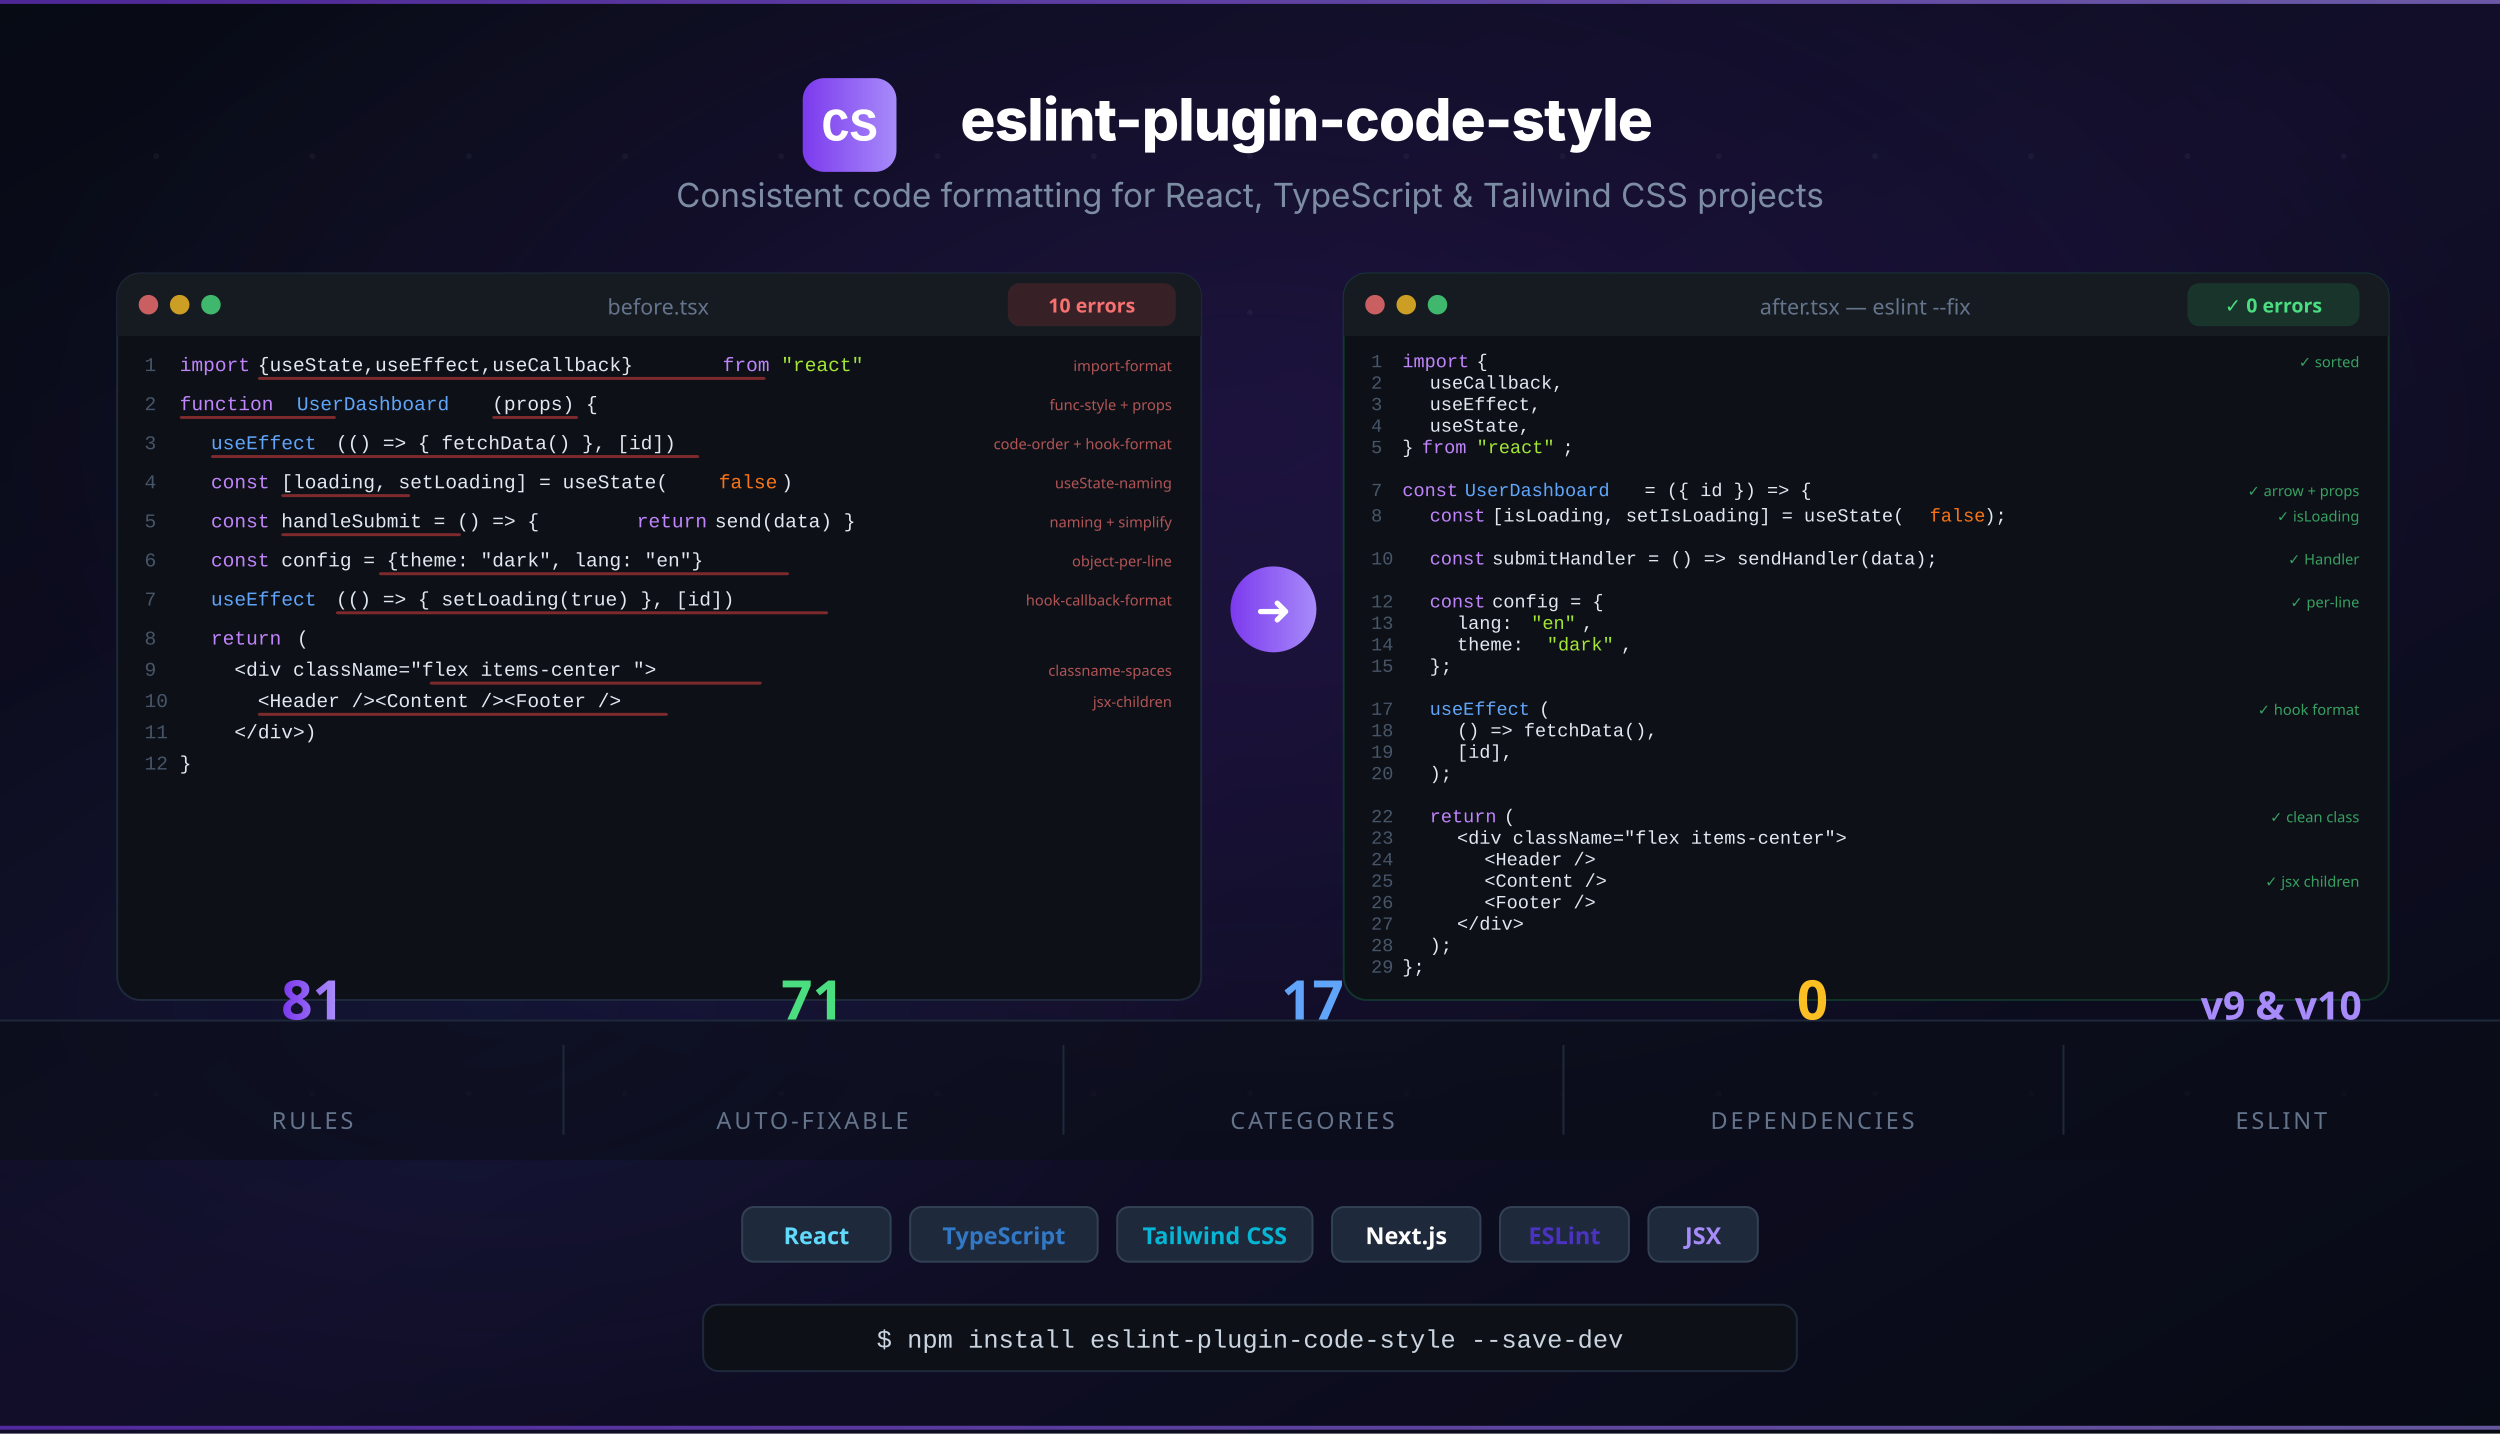
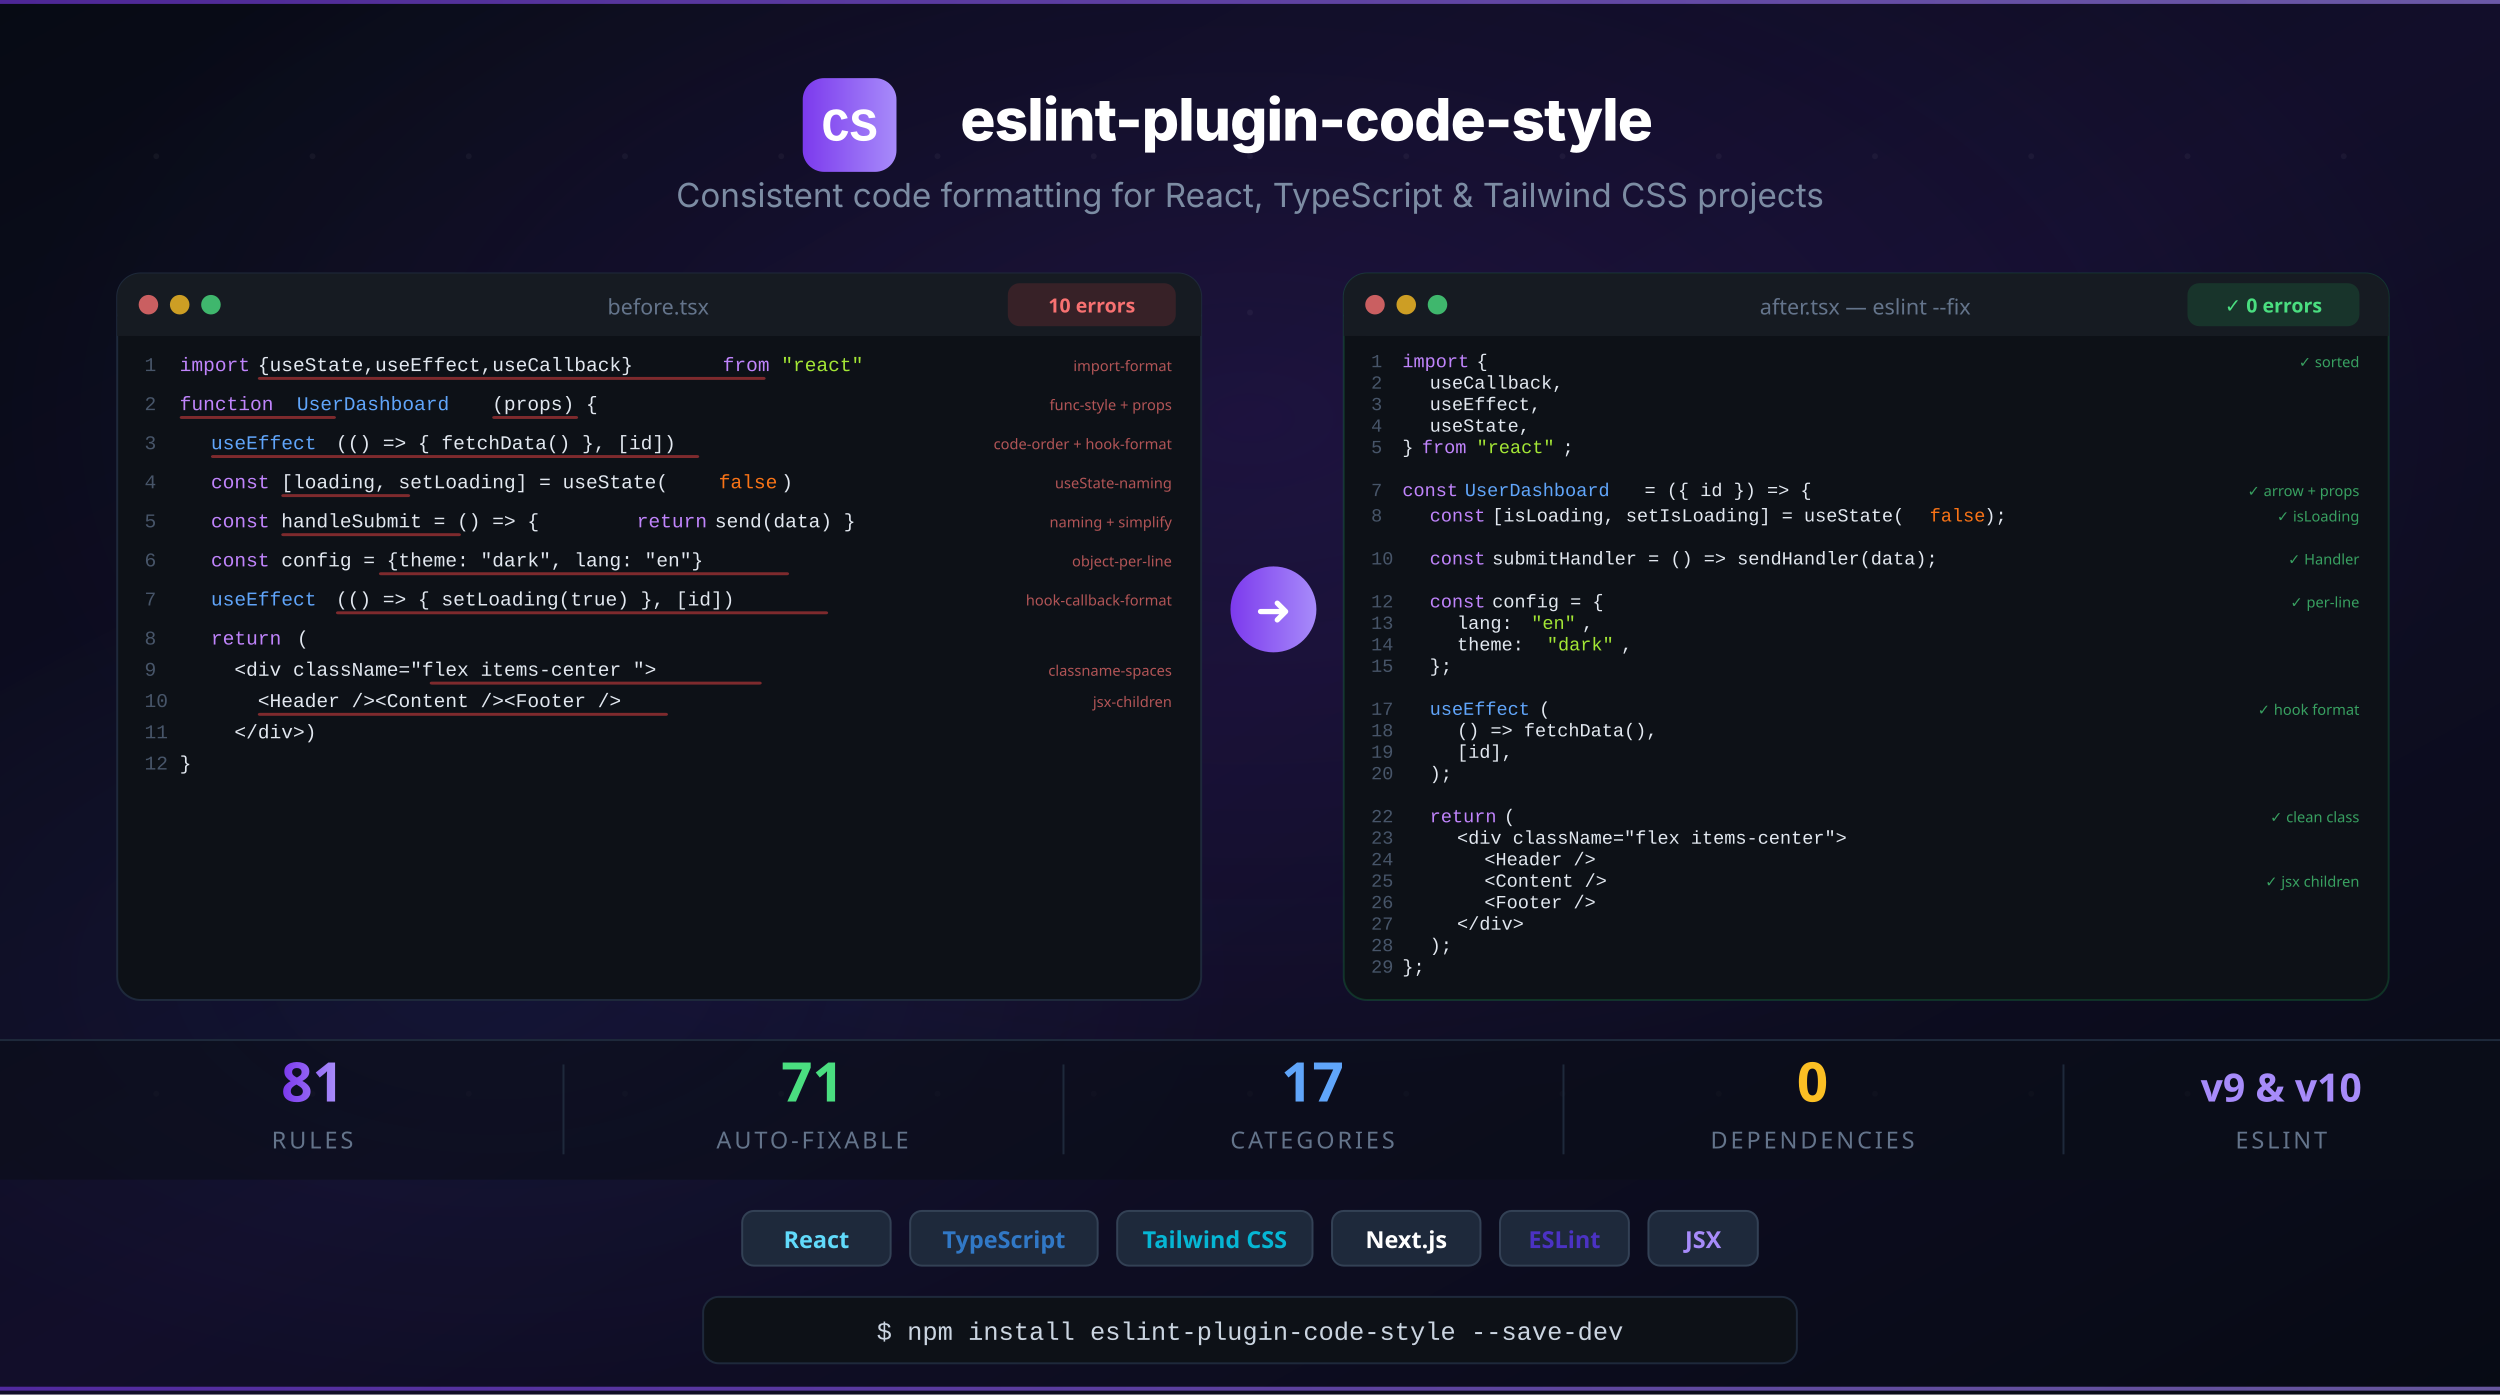
- <svg xmlns="http://www.w3.org/2000/svg" viewBox="0 0 1280 734" fill="none">
+ <svg xmlns="http://www.w3.org/2000/svg" viewBox="0 0 1280 714" fill="none">
  <defs>
    <linearGradient id="bg" x1="0%" y1="0%" x2="100%" y2="100%">
      <stop offset="0%" stop-color="#070b14" />
      <stop offset="50%" stop-color="#120e2a" />
      <stop offset="100%" stop-color="#070b14" />
    </linearGradient>
    <linearGradient id="accent" x1="0%" y1="0%" x2="100%" y2="0%">
      <stop offset="0%" stop-color="#7c3aed" />
      <stop offset="100%" stop-color="#a78bfa" />
    </linearGradient>
    <linearGradient id="green" x1="0%" y1="0%" x2="100%" y2="0%">
      <stop offset="0%" stop-color="#22c55e" />
      <stop offset="100%" stop-color="#4ade80" />
    </linearGradient>
    <linearGradient id="red" x1="0%" y1="0%" x2="100%" y2="0%">
      <stop offset="0%" stop-color="#ef4444" />
      <stop offset="100%" stop-color="#f87171" />
    </linearGradient>
    <radialGradient id="glow1" cx="50%" cy="30%" r="50%">
      <stop offset="0%" stop-color="#7c3aed" stop-opacity="0.12" />
      <stop offset="100%" stop-color="#7c3aed" stop-opacity="0" />
    </radialGradient>
    <radialGradient id="glow2" cx="20%" cy="70%" r="30%">
      <stop offset="0%" stop-color="#3b82f6" stop-opacity="0.06" />
      <stop offset="100%" stop-color="#3b82f6" stop-opacity="0" />
    </radialGradient>
  </defs>
-   <rect width="1280" height="734" fill="url(#bg)" />
-   <rect width="1280" height="734" fill="url(#glow1)" />
-   <rect width="1280" height="734" fill="url(#glow2)" />
+   <rect width="1280" height="714" fill="url(#bg)" />
+   <rect width="1280" height="714" fill="url(#glow1)" />
+   <rect width="1280" height="714" fill="url(#glow2)" />
  <g opacity="0.04" fill="white">
    <circle cx="80" cy="80" r="1.5" />
    <circle cx="160" cy="80" r="1.5" />
    <circle cx="240" cy="80" r="1.5" />
    <circle cx="320" cy="80" r="1.5" />
    <circle cx="400" cy="80" r="1.5" />
    <circle cx="480" cy="80" r="1.5" />
    <circle cx="560" cy="80" r="1.5" />
    <circle cx="640" cy="80" r="1.5" />
    <circle cx="720" cy="80" r="1.5" />
    <circle cx="800" cy="80" r="1.5" />
    <circle cx="880" cy="80" r="1.5" />
    <circle cx="960" cy="80" r="1.5" />
    <circle cx="1040" cy="80" r="1.5" />
    <circle cx="1120" cy="80" r="1.5" />
    <circle cx="1200" cy="80" r="1.5" />
    <circle cx="80" cy="160" r="1.5" />
    <circle cx="160" cy="160" r="1.5" />
    <circle cx="240" cy="160" r="1.5" />
    <circle cx="320" cy="160" r="1.5" />
    <circle cx="400" cy="160" r="1.5" />
    <circle cx="480" cy="160" r="1.5" />
    <circle cx="560" cy="160" r="1.5" />
    <circle cx="640" cy="160" r="1.5" />
    <circle cx="720" cy="160" r="1.5" />
    <circle cx="800" cy="160" r="1.5" />
    <circle cx="880" cy="160" r="1.5" />
    <circle cx="960" cy="160" r="1.5" />
    <circle cx="1040" cy="160" r="1.5" />
    <circle cx="1120" cy="160" r="1.5" />
    <circle cx="1200" cy="160" r="1.5" />
    <circle cx="80" cy="560" r="1.5" />
    <circle cx="160" cy="560" r="1.5" />
    <circle cx="240" cy="560" r="1.5" />
    <circle cx="320" cy="560" r="1.5" />
    <circle cx="400" cy="560" r="1.5" />
    <circle cx="480" cy="560" r="1.5" />
    <circle cx="560" cy="560" r="1.5" />
    <circle cx="640" cy="560" r="1.5" />
    <circle cx="720" cy="560" r="1.5" />
    <circle cx="800" cy="560" r="1.5" />
    <circle cx="880" cy="560" r="1.5" />
    <circle cx="960" cy="560" r="1.5" />
    <circle cx="1040" cy="560" r="1.5" />
    <circle cx="1120" cy="560" r="1.5" />
    <circle cx="1200" cy="560" r="1.5" />
  </g>
  <rect y="0" width="1280" height="2" fill="url(#accent)" opacity="0.6" />
  <rect x="411" y="40" width="48" height="48" rx="11" fill="url(#accent)" />
  <text x="435" y="72" text-anchor="middle" font-family="'Courier New', monospace" font-size="24" font-weight="700" fill="white">CS</text>
  <text x="669" y="72" text-anchor="middle" font-family="system-ui, -apple-system, sans-serif" font-size="30" font-weight="800" fill="white" letter-spacing="-0.5">eslint-plugin-code-style</text>
  <text x="640" y="106" text-anchor="middle" font-family="system-ui, -apple-system, sans-serif" font-size="17" fill="#7c8ca3">Consistent code formatting for React, TypeScript &amp; Tailwind CSS projects</text>
  <g transform="translate(60, 140)">
    <rect width="555" height="372" rx="12" fill="#0d1117" stroke="#1e293b" stroke-width="1" />
    <rect width="555" height="32" rx="12" fill="#161b22" />
    <rect y="22" width="555" height="10" fill="#161b22" />
    <circle cx="16" cy="16" r="5" fill="#f87171" opacity="0.8" />
    <circle cx="32" cy="16" r="5" fill="#fbbf24" opacity="0.8" />
    <circle cx="48" cy="16" r="5" fill="#4ade80" opacity="0.8" />
    <text x="277" y="21" text-anchor="middle" font-family="system-ui, sans-serif" font-size="11" fill="#64748b">before.tsx</text>
    <rect x="456" y="5" width="86" height="22" rx="6" fill="#ef4444" opacity="0.15" />
    <text x="499" y="20" text-anchor="middle" font-family="system-ui, sans-serif" font-size="10" font-weight="600" fill="#f87171">10 errors</text>
    <text x="14" y="50" font-family="'Courier New', monospace" font-size="10" fill="#475569">1</text>
    <text x="32" y="50" font-family="'Courier New', monospace" font-size="10" fill="#c084fc">import</text>
    <text x="72" y="50" font-family="'Courier New', monospace" font-size="10" fill="#e2e8f0">{useState,useEffect,useCallback}</text>
    <text x="310" y="50" font-family="'Courier New', monospace" font-size="10" fill="#c084fc">from</text>
    <text x="340" y="50" font-family="'Courier New', monospace" font-size="10" fill="#a3e635">"react"</text>
    <rect x="72" y="53" width="260" height="1.5" rx="1" fill="#ef4444" opacity="0.5" />
    <text x="14" y="70" font-family="'Courier New', monospace" font-size="10" fill="#475569">2</text>
    <text x="32" y="70" font-family="'Courier New', monospace" font-size="10" fill="#c084fc">function</text>
    <text x="92" y="70" font-family="'Courier New', monospace" font-size="10" fill="#60a5fa">UserDashboard</text>
    <text x="192" y="70" font-family="'Courier New', monospace" font-size="10" fill="#e2e8f0">(props) {</text>
    <rect x="32" y="73" width="80" height="1.5" rx="1" fill="#ef4444" opacity="0.5" />
    <rect x="192" y="73" width="44" height="1.5" rx="1" fill="#ef4444" opacity="0.5" />
    <text x="14" y="90" font-family="'Courier New', monospace" font-size="10" fill="#475569">3</text>
    <text x="48" y="90" font-family="'Courier New', monospace" font-size="10" fill="#60a5fa">useEffect</text>
    <text x="112" y="90" font-family="'Courier New', monospace" font-size="10" fill="#e2e8f0">(() =&gt; { fetchData() }, [id])</text>
    <rect x="48" y="93" width="250" height="1.5" rx="1" fill="#ef4444" opacity="0.5" />
    <text x="14" y="110" font-family="'Courier New', monospace" font-size="10" fill="#475569">4</text>
    <text x="48" y="110" font-family="'Courier New', monospace" font-size="10" fill="#c084fc">const</text>
    <text x="84" y="110" font-family="'Courier New', monospace" font-size="10" fill="#e2e8f0">[loading, setLoading] = useState(</text>
    <text x="308" y="110" font-family="'Courier New', monospace" font-size="10" fill="#f97316">false</text>
    <text x="340" y="110" font-family="'Courier New', monospace" font-size="10" fill="#e2e8f0">)</text>
    <rect x="84" y="113" width="66" height="1.5" rx="1" fill="#ef4444" opacity="0.5" />
    <text x="14" y="130" font-family="'Courier New', monospace" font-size="10" fill="#475569">5</text>
    <text x="48" y="130" font-family="'Courier New', monospace" font-size="10" fill="#c084fc">const</text>
    <text x="84" y="130" font-family="'Courier New', monospace" font-size="10" fill="#e2e8f0">handleSubmit = () =&gt; {</text>
    <text x="266" y="130" font-family="'Courier New', monospace" font-size="10" fill="#c084fc">return</text>
    <text x="306" y="130" font-family="'Courier New', monospace" font-size="10" fill="#e2e8f0">send(data) }</text>
    <rect x="84" y="133" width="92" height="1.5" rx="1" fill="#ef4444" opacity="0.5" />
    <text x="14" y="150" font-family="'Courier New', monospace" font-size="10" fill="#475569">6</text>
    <text x="48" y="150" font-family="'Courier New', monospace" font-size="10" fill="#c084fc">const</text>
    <text x="84" y="150" font-family="'Courier New', monospace" font-size="10" fill="#e2e8f0">config = {theme: "dark", lang: "en"}</text>
    <rect x="134" y="153" width="210" height="1.5" rx="1" fill="#ef4444" opacity="0.5" />
    <text x="14" y="170" font-family="'Courier New', monospace" font-size="10" fill="#475569">7</text>
    <text x="48" y="170" font-family="'Courier New', monospace" font-size="10" fill="#60a5fa">useEffect</text>
    <text x="112" y="170" font-family="'Courier New', monospace" font-size="10" fill="#e2e8f0">(() =&gt; { setLoading(true) }, [id])</text>
    <rect x="112" y="173" width="252" height="1.5" rx="1" fill="#ef4444" opacity="0.5" />
    <text x="14" y="190" font-family="'Courier New', monospace" font-size="10" fill="#475569">8</text>
    <text x="48" y="190" font-family="'Courier New', monospace" font-size="10" fill="#c084fc">return</text>
    <text x="92" y="190" font-family="'Courier New', monospace" font-size="10" fill="#e2e8f0">(</text>
    <text x="14" y="206" font-family="'Courier New', monospace" font-size="10" fill="#475569">9</text>
    <text x="60" y="206" font-family="'Courier New', monospace" font-size="10" fill="#e2e8f0">&lt;div className="flex  items-center "&gt;</text>
    <rect x="160" y="209" width="170" height="1.5" rx="1" fill="#ef4444" opacity="0.5" />
    <text x="14" y="222" font-family="'Courier New', monospace" font-size="10" fill="#475569">10</text>
    <text x="72" y="222" font-family="'Courier New', monospace" font-size="10" fill="#e2e8f0">&lt;Header /&gt;&lt;Content /&gt;&lt;Footer /&gt;</text>
    <rect x="72" y="225" width="210" height="1.5" rx="1" fill="#ef4444" opacity="0.5" />
    <text x="14" y="238" font-family="'Courier New', monospace" font-size="10" fill="#475569">11</text>
    <text x="60" y="238" font-family="'Courier New', monospace" font-size="10" fill="#e2e8f0">&lt;/div&gt;)</text>
    <text x="14" y="254" font-family="'Courier New', monospace" font-size="10" fill="#475569">12</text>
    <text x="32" y="254" font-family="'Courier New', monospace" font-size="10" fill="#e2e8f0">}</text>
    <text x="540" y="50" text-anchor="end" font-family="system-ui, sans-serif" font-size="7.5" fill="#f87171" opacity="0.7">import-format</text>
    <text x="540" y="70" text-anchor="end" font-family="system-ui, sans-serif" font-size="7.5" fill="#f87171" opacity="0.7">func-style + props</text>
    <text x="540" y="90" text-anchor="end" font-family="system-ui, sans-serif" font-size="7.5" fill="#f87171" opacity="0.7">code-order + hook-format</text>
    <text x="540" y="110" text-anchor="end" font-family="system-ui, sans-serif" font-size="7.5" fill="#f87171" opacity="0.7">useState-naming</text>
    <text x="540" y="130" text-anchor="end" font-family="system-ui, sans-serif" font-size="7.5" fill="#f87171" opacity="0.7">naming + simplify</text>
    <text x="540" y="150" text-anchor="end" font-family="system-ui, sans-serif" font-size="7.5" fill="#f87171" opacity="0.7">object-per-line</text>
    <text x="540" y="170" text-anchor="end" font-family="system-ui, sans-serif" font-size="7.5" fill="#f87171" opacity="0.7">hook-callback-format</text>
    <text x="540" y="206" text-anchor="end" font-family="system-ui, sans-serif" font-size="7.5" fill="#f87171" opacity="0.7">classname-spaces</text>
    <text x="540" y="222" text-anchor="end" font-family="system-ui, sans-serif" font-size="7.5" fill="#f87171" opacity="0.7">jsx-children</text>
  </g>
  <g transform="translate(630, 290)">
    <rect x="0" y="0" width="44" height="44" rx="22" fill="url(#accent)" />
    <text x="22" y="30" text-anchor="middle" font-family="system-ui, sans-serif" font-size="22" fill="white">➜</text>
  </g>
  <g transform="translate(688, 140)">
    <rect width="535" height="372" rx="12" fill="#0d1117" stroke="#22c55e" stroke-width="1" stroke-opacity="0.2" />
    <rect width="535" height="32" rx="12" fill="#161b22" />
    <rect y="22" width="535" height="10" fill="#161b22" />
    <circle cx="16" cy="16" r="5" fill="#f87171" opacity="0.8" />
    <circle cx="32" cy="16" r="5" fill="#fbbf24" opacity="0.8" />
    <circle cx="48" cy="16" r="5" fill="#4ade80" opacity="0.8" />
    <text x="267" y="21" text-anchor="middle" font-family="system-ui, sans-serif" font-size="11" fill="#64748b">after.tsx — eslint --fix</text>
    <rect x="432" y="5" width="88" height="22" rx="6" fill="#22c55e" opacity="0.15" />
    <text x="476" y="20" text-anchor="middle" font-family="system-ui, sans-serif" font-size="10" font-weight="600" fill="#4ade80">✓ 0 errors</text>
    <text x="14" y="48" font-family="'Courier New', monospace" font-size="9.5" fill="#475569">1</text>
    <text x="30" y="48" font-family="'Courier New', monospace" font-size="9.5" fill="#c084fc">import</text>
    <text x="68" y="48" font-family="'Courier New', monospace" font-size="9.5" fill="#e2e8f0">{</text>
    <text x="14" y="59" font-family="'Courier New', monospace" font-size="9.5" fill="#475569">2</text>
    <text x="44" y="59" font-family="'Courier New', monospace" font-size="9.5" fill="#e2e8f0">useCallback,</text>
    <text x="14" y="70" font-family="'Courier New', monospace" font-size="9.5" fill="#475569">3</text>
    <text x="44" y="70" font-family="'Courier New', monospace" font-size="9.5" fill="#e2e8f0">useEffect,</text>
    <text x="14" y="81" font-family="'Courier New', monospace" font-size="9.5" fill="#475569">4</text>
    <text x="44" y="81" font-family="'Courier New', monospace" font-size="9.5" fill="#e2e8f0">useState,</text>
    <text x="14" y="92" font-family="'Courier New', monospace" font-size="9.5" fill="#475569">5</text>
    <text x="30" y="92" font-family="'Courier New', monospace" font-size="9.5" fill="#e2e8f0">} </text>
    <text x="40" y="92" font-family="'Courier New', monospace" font-size="9.5" fill="#c084fc">from</text>
    <text x="68" y="92" font-family="'Courier New', monospace" font-size="9.5" fill="#a3e635">"react"</text>
    <text x="112" y="92" font-family="'Courier New', monospace" font-size="9.5" fill="#e2e8f0">;</text>
    <text x="14" y="114" font-family="'Courier New', monospace" font-size="9.5" fill="#475569">7</text>
    <text x="30" y="114" font-family="'Courier New', monospace" font-size="9.5" fill="#c084fc">const</text>
    <text x="62" y="114" font-family="'Courier New', monospace" font-size="9.5" fill="#60a5fa">UserDashboard</text>
    <text x="154" y="114" font-family="'Courier New', monospace" font-size="9.5" fill="#e2e8f0">= ({ id }) =&gt; {</text>
    <text x="14" y="127" font-family="'Courier New', monospace" font-size="9.5" fill="#475569">8</text>
    <text x="44" y="127" font-family="'Courier New', monospace" font-size="9.5" fill="#c084fc">const</text>
    <text x="76" y="127" font-family="'Courier New', monospace" font-size="9.5" fill="#e2e8f0">[isLoading, setIsLoading] = useState(</text>
    <text x="300" y="127" font-family="'Courier New', monospace" font-size="9.5" fill="#f97316">false</text>
    <text x="328" y="127" font-family="'Courier New', monospace" font-size="9.5" fill="#e2e8f0">);</text>
    <text x="14" y="149" font-family="'Courier New', monospace" font-size="9.5" fill="#475569">10</text>
    <text x="44" y="149" font-family="'Courier New', monospace" font-size="9.5" fill="#c084fc">const</text>
    <text x="76" y="149" font-family="'Courier New', monospace" font-size="9.5" fill="#e2e8f0">submitHandler = () =&gt; sendHandler(data);</text>
    <text x="14" y="171" font-family="'Courier New', monospace" font-size="9.5" fill="#475569">12</text>
    <text x="44" y="171" font-family="'Courier New', monospace" font-size="9.5" fill="#c084fc">const</text>
    <text x="76" y="171" font-family="'Courier New', monospace" font-size="9.5" fill="#e2e8f0">config = {</text>
    <text x="14" y="182" font-family="'Courier New', monospace" font-size="9.5" fill="#475569">13</text>
    <text x="58" y="182" font-family="'Courier New', monospace" font-size="9.5" fill="#e2e8f0">lang: </text>
    <text x="96" y="182" font-family="'Courier New', monospace" font-size="9.5" fill="#a3e635">"en"</text>
    <text x="122" y="182" font-family="'Courier New', monospace" font-size="9.5" fill="#e2e8f0">,</text>
    <text x="14" y="193" font-family="'Courier New', monospace" font-size="9.5" fill="#475569">14</text>
    <text x="58" y="193" font-family="'Courier New', monospace" font-size="9.5" fill="#e2e8f0">theme: </text>
    <text x="104" y="193" font-family="'Courier New', monospace" font-size="9.5" fill="#a3e635">"dark"</text>
    <text x="142" y="193" font-family="'Courier New', monospace" font-size="9.5" fill="#e2e8f0">,</text>
    <text x="14" y="204" font-family="'Courier New', monospace" font-size="9.5" fill="#475569">15</text>
    <text x="44" y="204" font-family="'Courier New', monospace" font-size="9.5" fill="#e2e8f0">};</text>
    <text x="14" y="226" font-family="'Courier New', monospace" font-size="9.5" fill="#475569">17</text>
    <text x="44" y="226" font-family="'Courier New', monospace" font-size="9.5" fill="#60a5fa">useEffect</text>
    <text x="100" y="226" font-family="'Courier New', monospace" font-size="9.5" fill="#e2e8f0">(</text>
    <text x="14" y="237" font-family="'Courier New', monospace" font-size="9.5" fill="#475569">18</text>
    <text x="58" y="237" font-family="'Courier New', monospace" font-size="9.5" fill="#e2e8f0">() =&gt; fetchData(),</text>
    <text x="14" y="248" font-family="'Courier New', monospace" font-size="9.5" fill="#475569">19</text>
    <text x="58" y="248" font-family="'Courier New', monospace" font-size="9.5" fill="#e2e8f0">[id],</text>
    <text x="14" y="259" font-family="'Courier New', monospace" font-size="9.5" fill="#475569">20</text>
    <text x="44" y="259" font-family="'Courier New', monospace" font-size="9.5" fill="#e2e8f0">);</text>
    <text x="14" y="281" font-family="'Courier New', monospace" font-size="9.5" fill="#475569">22</text>
    <text x="44" y="281" font-family="'Courier New', monospace" font-size="9.5" fill="#c084fc">return</text>
    <text x="82" y="281" font-family="'Courier New', monospace" font-size="9.5" fill="#e2e8f0">(</text>
    <text x="14" y="292" font-family="'Courier New', monospace" font-size="9.5" fill="#475569">23</text>
    <text x="58" y="292" font-family="'Courier New', monospace" font-size="9.5" fill="#e2e8f0">&lt;div className="flex items-center"&gt;</text>
    <text x="14" y="303" font-family="'Courier New', monospace" font-size="9.5" fill="#475569">24</text>
    <text x="72" y="303" font-family="'Courier New', monospace" font-size="9.5" fill="#e2e8f0">&lt;Header /&gt;</text>
    <text x="14" y="314" font-family="'Courier New', monospace" font-size="9.5" fill="#475569">25</text>
    <text x="72" y="314" font-family="'Courier New', monospace" font-size="9.5" fill="#e2e8f0">&lt;Content /&gt;</text>
    <text x="14" y="325" font-family="'Courier New', monospace" font-size="9.5" fill="#475569">26</text>
    <text x="72" y="325" font-family="'Courier New', monospace" font-size="9.5" fill="#e2e8f0">&lt;Footer /&gt;</text>
    <text x="14" y="336" font-family="'Courier New', monospace" font-size="9.5" fill="#475569">27</text>
    <text x="58" y="336" font-family="'Courier New', monospace" font-size="9.5" fill="#e2e8f0">&lt;/div&gt;</text>
    <text x="14" y="347" font-family="'Courier New', monospace" font-size="9.5" fill="#475569">28</text>
    <text x="44" y="347" font-family="'Courier New', monospace" font-size="9.5" fill="#e2e8f0">);</text>
    <text x="14" y="358" font-family="'Courier New', monospace" font-size="9.5" fill="#475569">29</text>
    <text x="30" y="358" font-family="'Courier New', monospace" font-size="9.5" fill="#e2e8f0">};</text>
    <text x="520" y="48" text-anchor="end" font-family="system-ui, sans-serif" font-size="7.5" fill="#4ade80" opacity="0.7">✓ sorted</text>
    <text x="520" y="114" text-anchor="end" font-family="system-ui, sans-serif" font-size="7.5" fill="#4ade80" opacity="0.7">✓ arrow + props</text>
    <text x="520" y="127" text-anchor="end" font-family="system-ui, sans-serif" font-size="7.5" fill="#4ade80" opacity="0.7">✓ isLoading</text>
    <text x="520" y="149" text-anchor="end" font-family="system-ui, sans-serif" font-size="7.5" fill="#4ade80" opacity="0.7">✓ Handler</text>
    <text x="520" y="171" text-anchor="end" font-family="system-ui, sans-serif" font-size="7.5" fill="#4ade80" opacity="0.7">✓ per-line</text>
    <text x="520" y="226" text-anchor="end" font-family="system-ui, sans-serif" font-size="7.5" fill="#4ade80" opacity="0.7">✓ hook format</text>
    <text x="520" y="281" text-anchor="end" font-family="system-ui, sans-serif" font-size="7.5" fill="#4ade80" opacity="0.7">✓ clean class</text>
    <text x="520" y="314" text-anchor="end" font-family="system-ui, sans-serif" font-size="7.5" fill="#4ade80" opacity="0.7">✓ jsx children</text>
  </g>
-   <rect x="0" y="522" width="1280" height="72" fill="#0a0e18" opacity="0.6" />
-   <rect x="0" y="522" width="1280" height="1" fill="#1e293b" />
-   <text x="160" y="522" text-anchor="middle" font-family="system-ui, sans-serif" font-size="28" font-weight="800" fill="url(#accent)">81</text>
-   <text x="160" y="578" text-anchor="middle" font-family="system-ui, sans-serif" font-size="12" font-weight="500" fill="#64748b" letter-spacing="1.5">RULES</text>
-   <rect x="288" y="535" width="1" height="46" fill="#1e293b" />
-   <text x="416" y="522" text-anchor="middle" font-family="system-ui, sans-serif" font-size="28" font-weight="800" fill="#4ade80">71</text>
-   <text x="416" y="578" text-anchor="middle" font-family="system-ui, sans-serif" font-size="12" font-weight="500" fill="#64748b" letter-spacing="1.5">AUTO-FIXABLE</text>
-   <rect x="544" y="535" width="1" height="46" fill="#1e293b" />
-   <text x="672" y="522" text-anchor="middle" font-family="system-ui, sans-serif" font-size="28" font-weight="800" fill="#60a5fa">17</text>
-   <text x="672" y="578" text-anchor="middle" font-family="system-ui, sans-serif" font-size="12" font-weight="500" fill="#64748b" letter-spacing="1.5">CATEGORIES</text>
-   <rect x="800" y="535" width="1" height="46" fill="#1e293b" />
-   <text x="928" y="522" text-anchor="middle" font-family="system-ui, sans-serif" font-size="28" font-weight="800" fill="#fbbf24">0</text>
-   <text x="928" y="578" text-anchor="middle" font-family="system-ui, sans-serif" font-size="12" font-weight="500" fill="#64748b" letter-spacing="1.5">DEPENDENCIES</text>
-   <rect x="1056" y="535" width="1" height="46" fill="#1e293b" />
-   <text x="1168" y="522" text-anchor="middle" font-family="system-ui, sans-serif" font-size="20" font-weight="800" fill="#a78bfa">v9 &amp; v10</text>
-   <text x="1168" y="578" text-anchor="middle" font-family="system-ui, sans-serif" font-size="12" font-weight="500" fill="#64748b" letter-spacing="1.5">ESLINT</text>
-   <rect x="380" y="618" width="76" height="28" rx="6" fill="#1e293b" stroke="#334155" stroke-width="1" />
-   <text x="418" y="637" text-anchor="middle" font-family="system-ui, sans-serif" font-size="12" font-weight="600" fill="#61dafb">React</text>
-   <rect x="466" y="618" width="96" height="28" rx="6" fill="#1e293b" stroke="#334155" stroke-width="1" />
-   <text x="514" y="637" text-anchor="middle" font-family="system-ui, sans-serif" font-size="12" font-weight="600" fill="#3178c6">TypeScript</text>
-   <rect x="572" y="618" width="100" height="28" rx="6" fill="#1e293b" stroke="#334155" stroke-width="1" />
-   <text x="622" y="637" text-anchor="middle" font-family="system-ui, sans-serif" font-size="12" font-weight="600" fill="#06b6d4">Tailwind CSS</text>
-   <rect x="682" y="618" width="76" height="28" rx="6" fill="#1e293b" stroke="#334155" stroke-width="1" />
-   <text x="720" y="637" text-anchor="middle" font-family="system-ui, sans-serif" font-size="12" font-weight="600" fill="white">Next.js</text>
-   <rect x="768" y="618" width="66" height="28" rx="6" fill="#1e293b" stroke="#334155" stroke-width="1" />
-   <text x="801" y="637" text-anchor="middle" font-family="system-ui, sans-serif" font-size="12" font-weight="600" fill="#4b32c3">ESLint</text>
-   <rect x="844" y="618" width="56" height="28" rx="6" fill="#1e293b" stroke="#334155" stroke-width="1" />
-   <text x="872" y="637" text-anchor="middle" font-family="system-ui, sans-serif" font-size="12" font-weight="600" fill="#a78bfa">JSX</text>
-   <rect x="360" y="668" width="560" height="34" rx="8" fill="#0d1117" stroke="#1e293b" stroke-width="1" />
-   <text x="640" y="690" text-anchor="middle" font-family="'Courier New', monospace" font-size="13" fill="#cbd5e1">$ npm install eslint-plugin-code-style --save-dev</text>
-   <rect y="730" width="1280" height="2" fill="url(#accent)" opacity="0.6" />
+   <rect x="0" y="532" width="1280" height="72" fill="#0a0e18" opacity="0.6" />
+   <rect x="0" y="532" width="1280" height="1" fill="#1e293b" />
+   <text x="160" y="564" text-anchor="middle" font-family="system-ui, sans-serif" font-size="28" font-weight="800" fill="url(#accent)">81</text>
+   <text x="160" y="588" text-anchor="middle" font-family="system-ui, sans-serif" font-size="12" font-weight="500" fill="#64748b" letter-spacing="1.5">RULES</text>
+   <rect x="288" y="545" width="1" height="46" fill="#1e293b" />
+   <text x="416" y="564" text-anchor="middle" font-family="system-ui, sans-serif" font-size="28" font-weight="800" fill="#4ade80">71</text>
+   <text x="416" y="588" text-anchor="middle" font-family="system-ui, sans-serif" font-size="12" font-weight="500" fill="#64748b" letter-spacing="1.5">AUTO-FIXABLE</text>
+   <rect x="544" y="545" width="1" height="46" fill="#1e293b" />
+   <text x="672" y="564" text-anchor="middle" font-family="system-ui, sans-serif" font-size="28" font-weight="800" fill="#60a5fa">17</text>
+   <text x="672" y="588" text-anchor="middle" font-family="system-ui, sans-serif" font-size="12" font-weight="500" fill="#64748b" letter-spacing="1.5">CATEGORIES</text>
+   <rect x="800" y="545" width="1" height="46" fill="#1e293b" />
+   <text x="928" y="564" text-anchor="middle" font-family="system-ui, sans-serif" font-size="28" font-weight="800" fill="#fbbf24">0</text>
+   <text x="928" y="588" text-anchor="middle" font-family="system-ui, sans-serif" font-size="12" font-weight="500" fill="#64748b" letter-spacing="1.5">DEPENDENCIES</text>
+   <rect x="1056" y="545" width="1" height="46" fill="#1e293b" />
+   <text x="1168" y="564" text-anchor="middle" font-family="system-ui, sans-serif" font-size="20" font-weight="800" fill="#a78bfa">v9 &amp; v10</text>
+   <text x="1168" y="588" text-anchor="middle" font-family="system-ui, sans-serif" font-size="12" font-weight="500" fill="#64748b" letter-spacing="1.5">ESLINT</text>
+   <rect x="380" y="620" width="76" height="28" rx="6" fill="#1e293b" stroke="#334155" stroke-width="1" />
+   <text x="418" y="639" text-anchor="middle" font-family="system-ui, sans-serif" font-size="12" font-weight="600" fill="#61dafb">React</text>
+   <rect x="466" y="620" width="96" height="28" rx="6" fill="#1e293b" stroke="#334155" stroke-width="1" />
+   <text x="514" y="639" text-anchor="middle" font-family="system-ui, sans-serif" font-size="12" font-weight="600" fill="#3178c6">TypeScript</text>
+   <rect x="572" y="620" width="100" height="28" rx="6" fill="#1e293b" stroke="#334155" stroke-width="1" />
+   <text x="622" y="639" text-anchor="middle" font-family="system-ui, sans-serif" font-size="12" font-weight="600" fill="#06b6d4">Tailwind CSS</text>
+   <rect x="682" y="620" width="76" height="28" rx="6" fill="#1e293b" stroke="#334155" stroke-width="1" />
+   <text x="720" y="639" text-anchor="middle" font-family="system-ui, sans-serif" font-size="12" font-weight="600" fill="white">Next.js</text>
+   <rect x="768" y="620" width="66" height="28" rx="6" fill="#1e293b" stroke="#334155" stroke-width="1" />
+   <text x="801" y="639" text-anchor="middle" font-family="system-ui, sans-serif" font-size="12" font-weight="600" fill="#4b32c3">ESLint</text>
+   <rect x="844" y="620" width="56" height="28" rx="6" fill="#1e293b" stroke="#334155" stroke-width="1" />
+   <text x="872" y="639" text-anchor="middle" font-family="system-ui, sans-serif" font-size="12" font-weight="600" fill="#a78bfa">JSX</text>
+   <rect x="360" y="664" width="560" height="34" rx="8" fill="#0d1117" stroke="#1e293b" stroke-width="1" />
+   <text x="640" y="686" text-anchor="middle" font-family="'Courier New', monospace" font-size="13" fill="#cbd5e1">$ npm install eslint-plugin-code-style --save-dev</text>
+   <rect y="710" width="1280" height="2" fill="url(#accent)" opacity="0.6" />
</svg>
